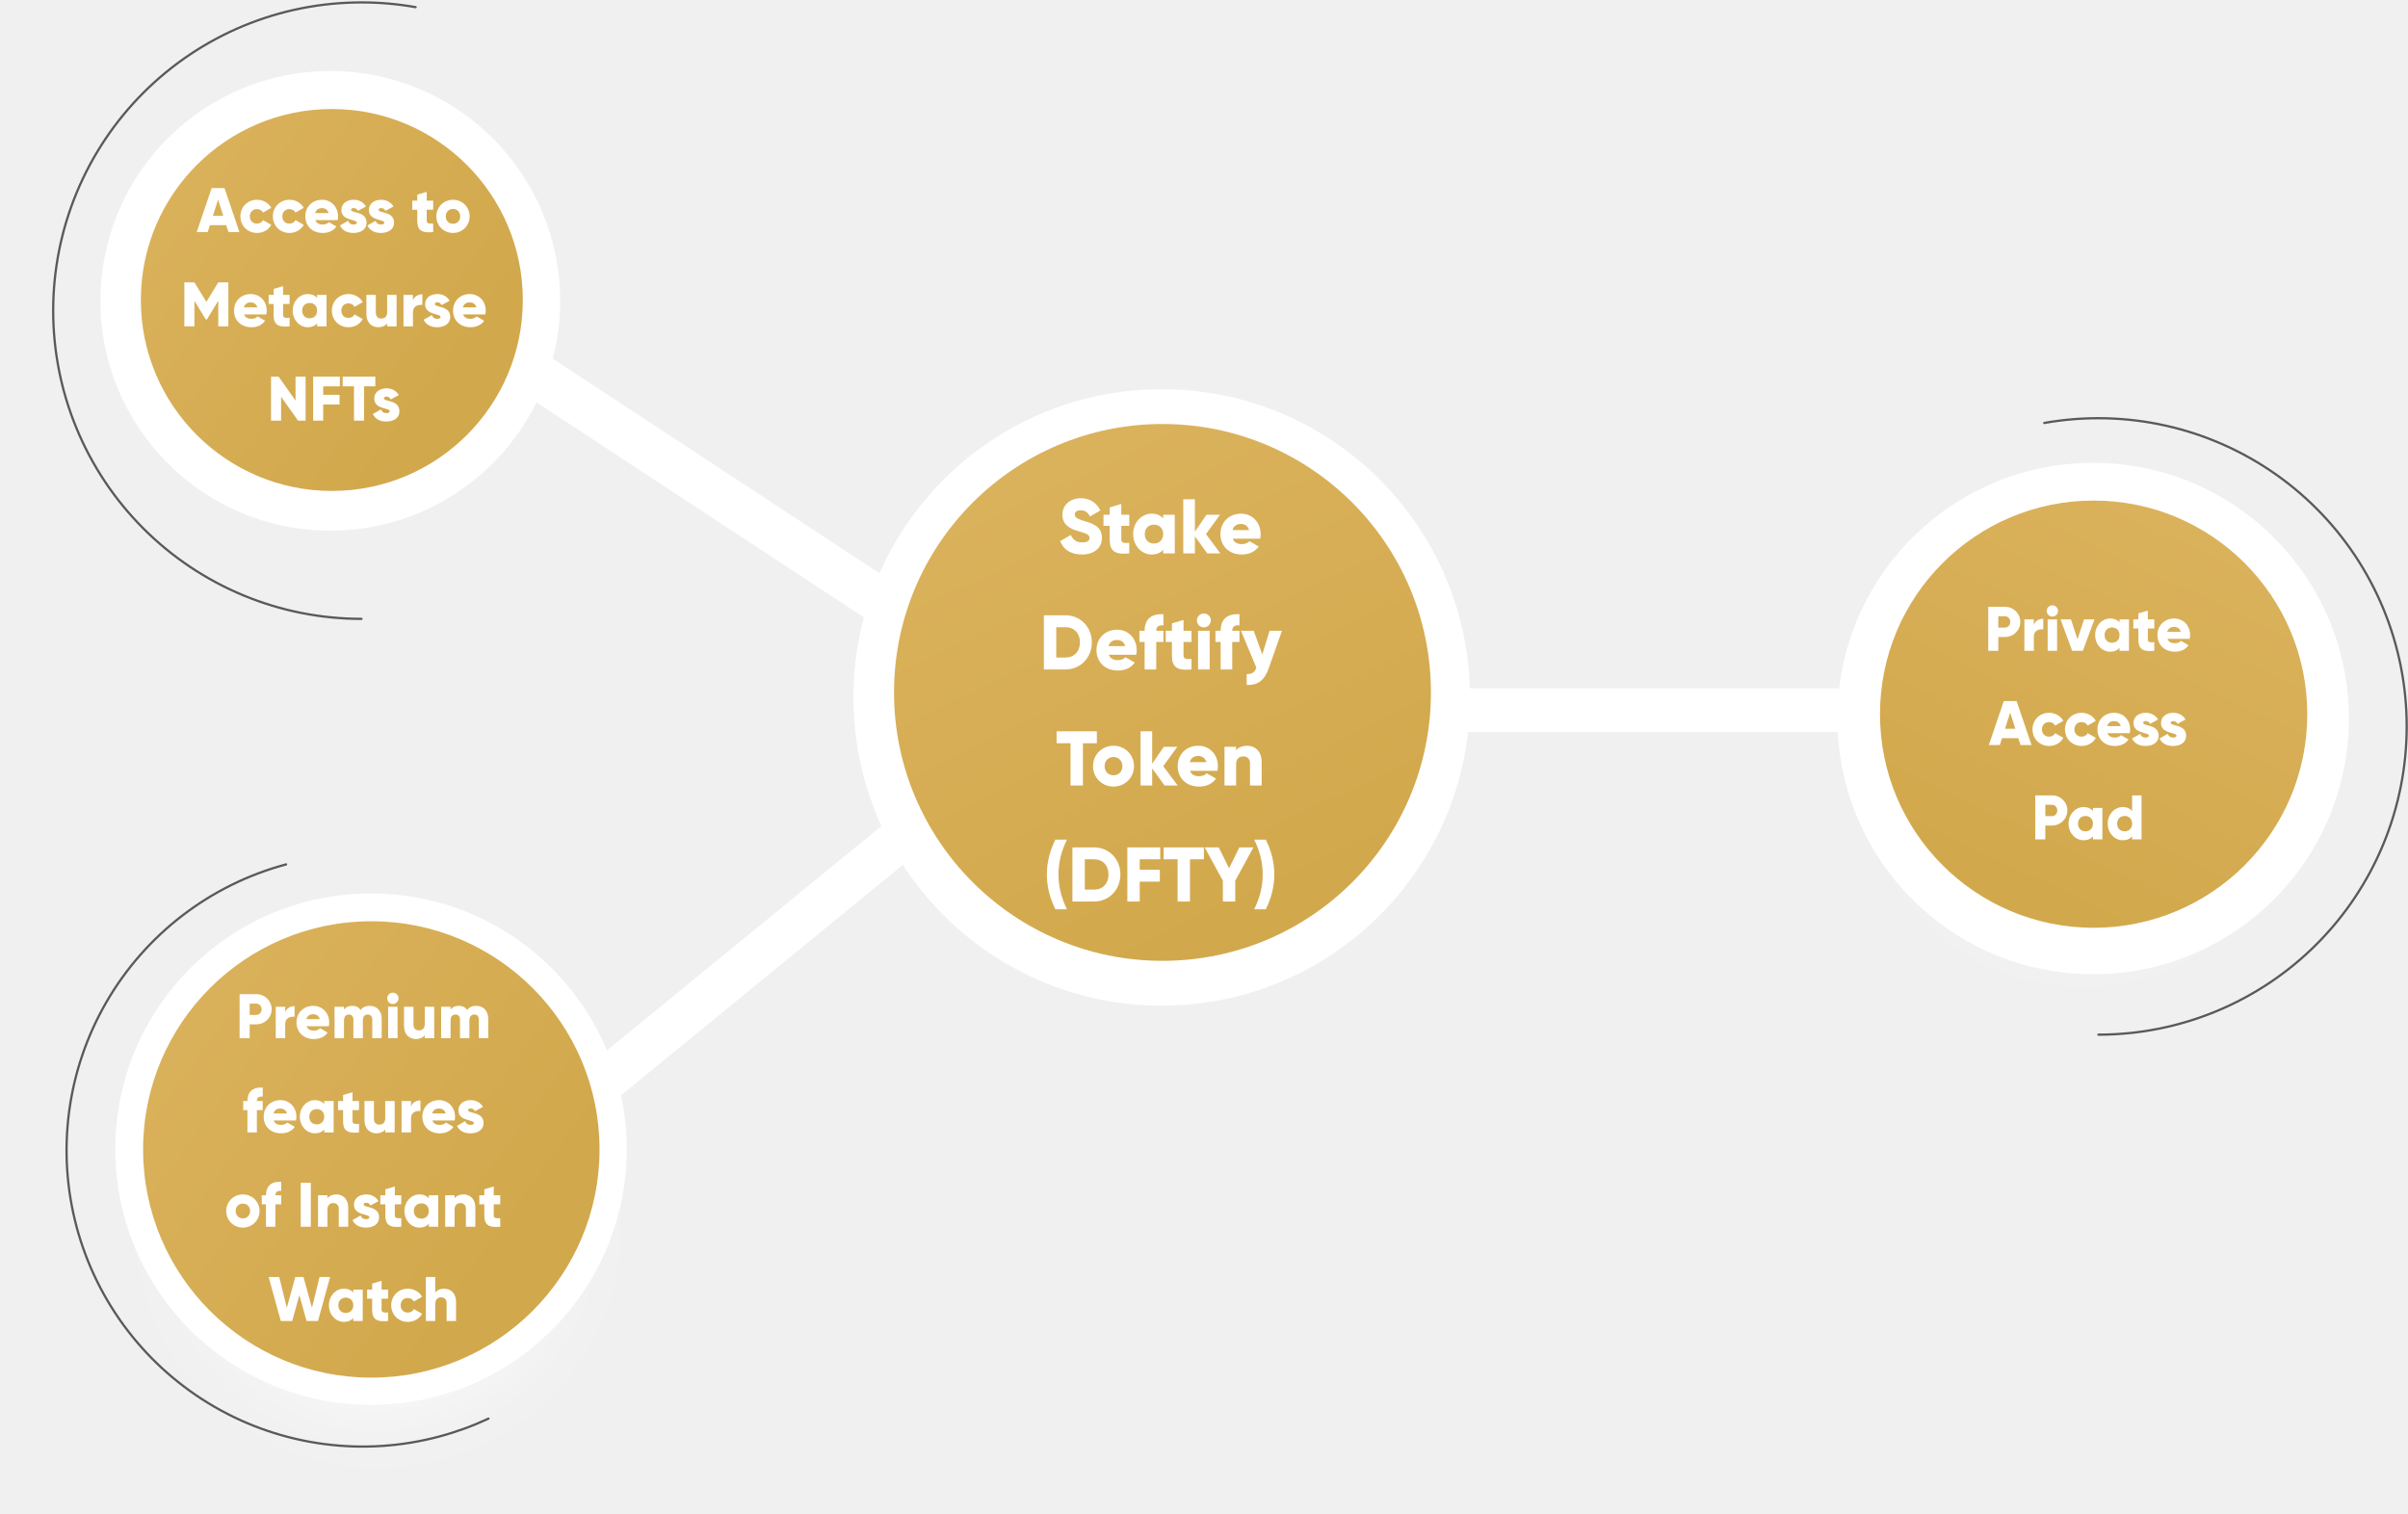
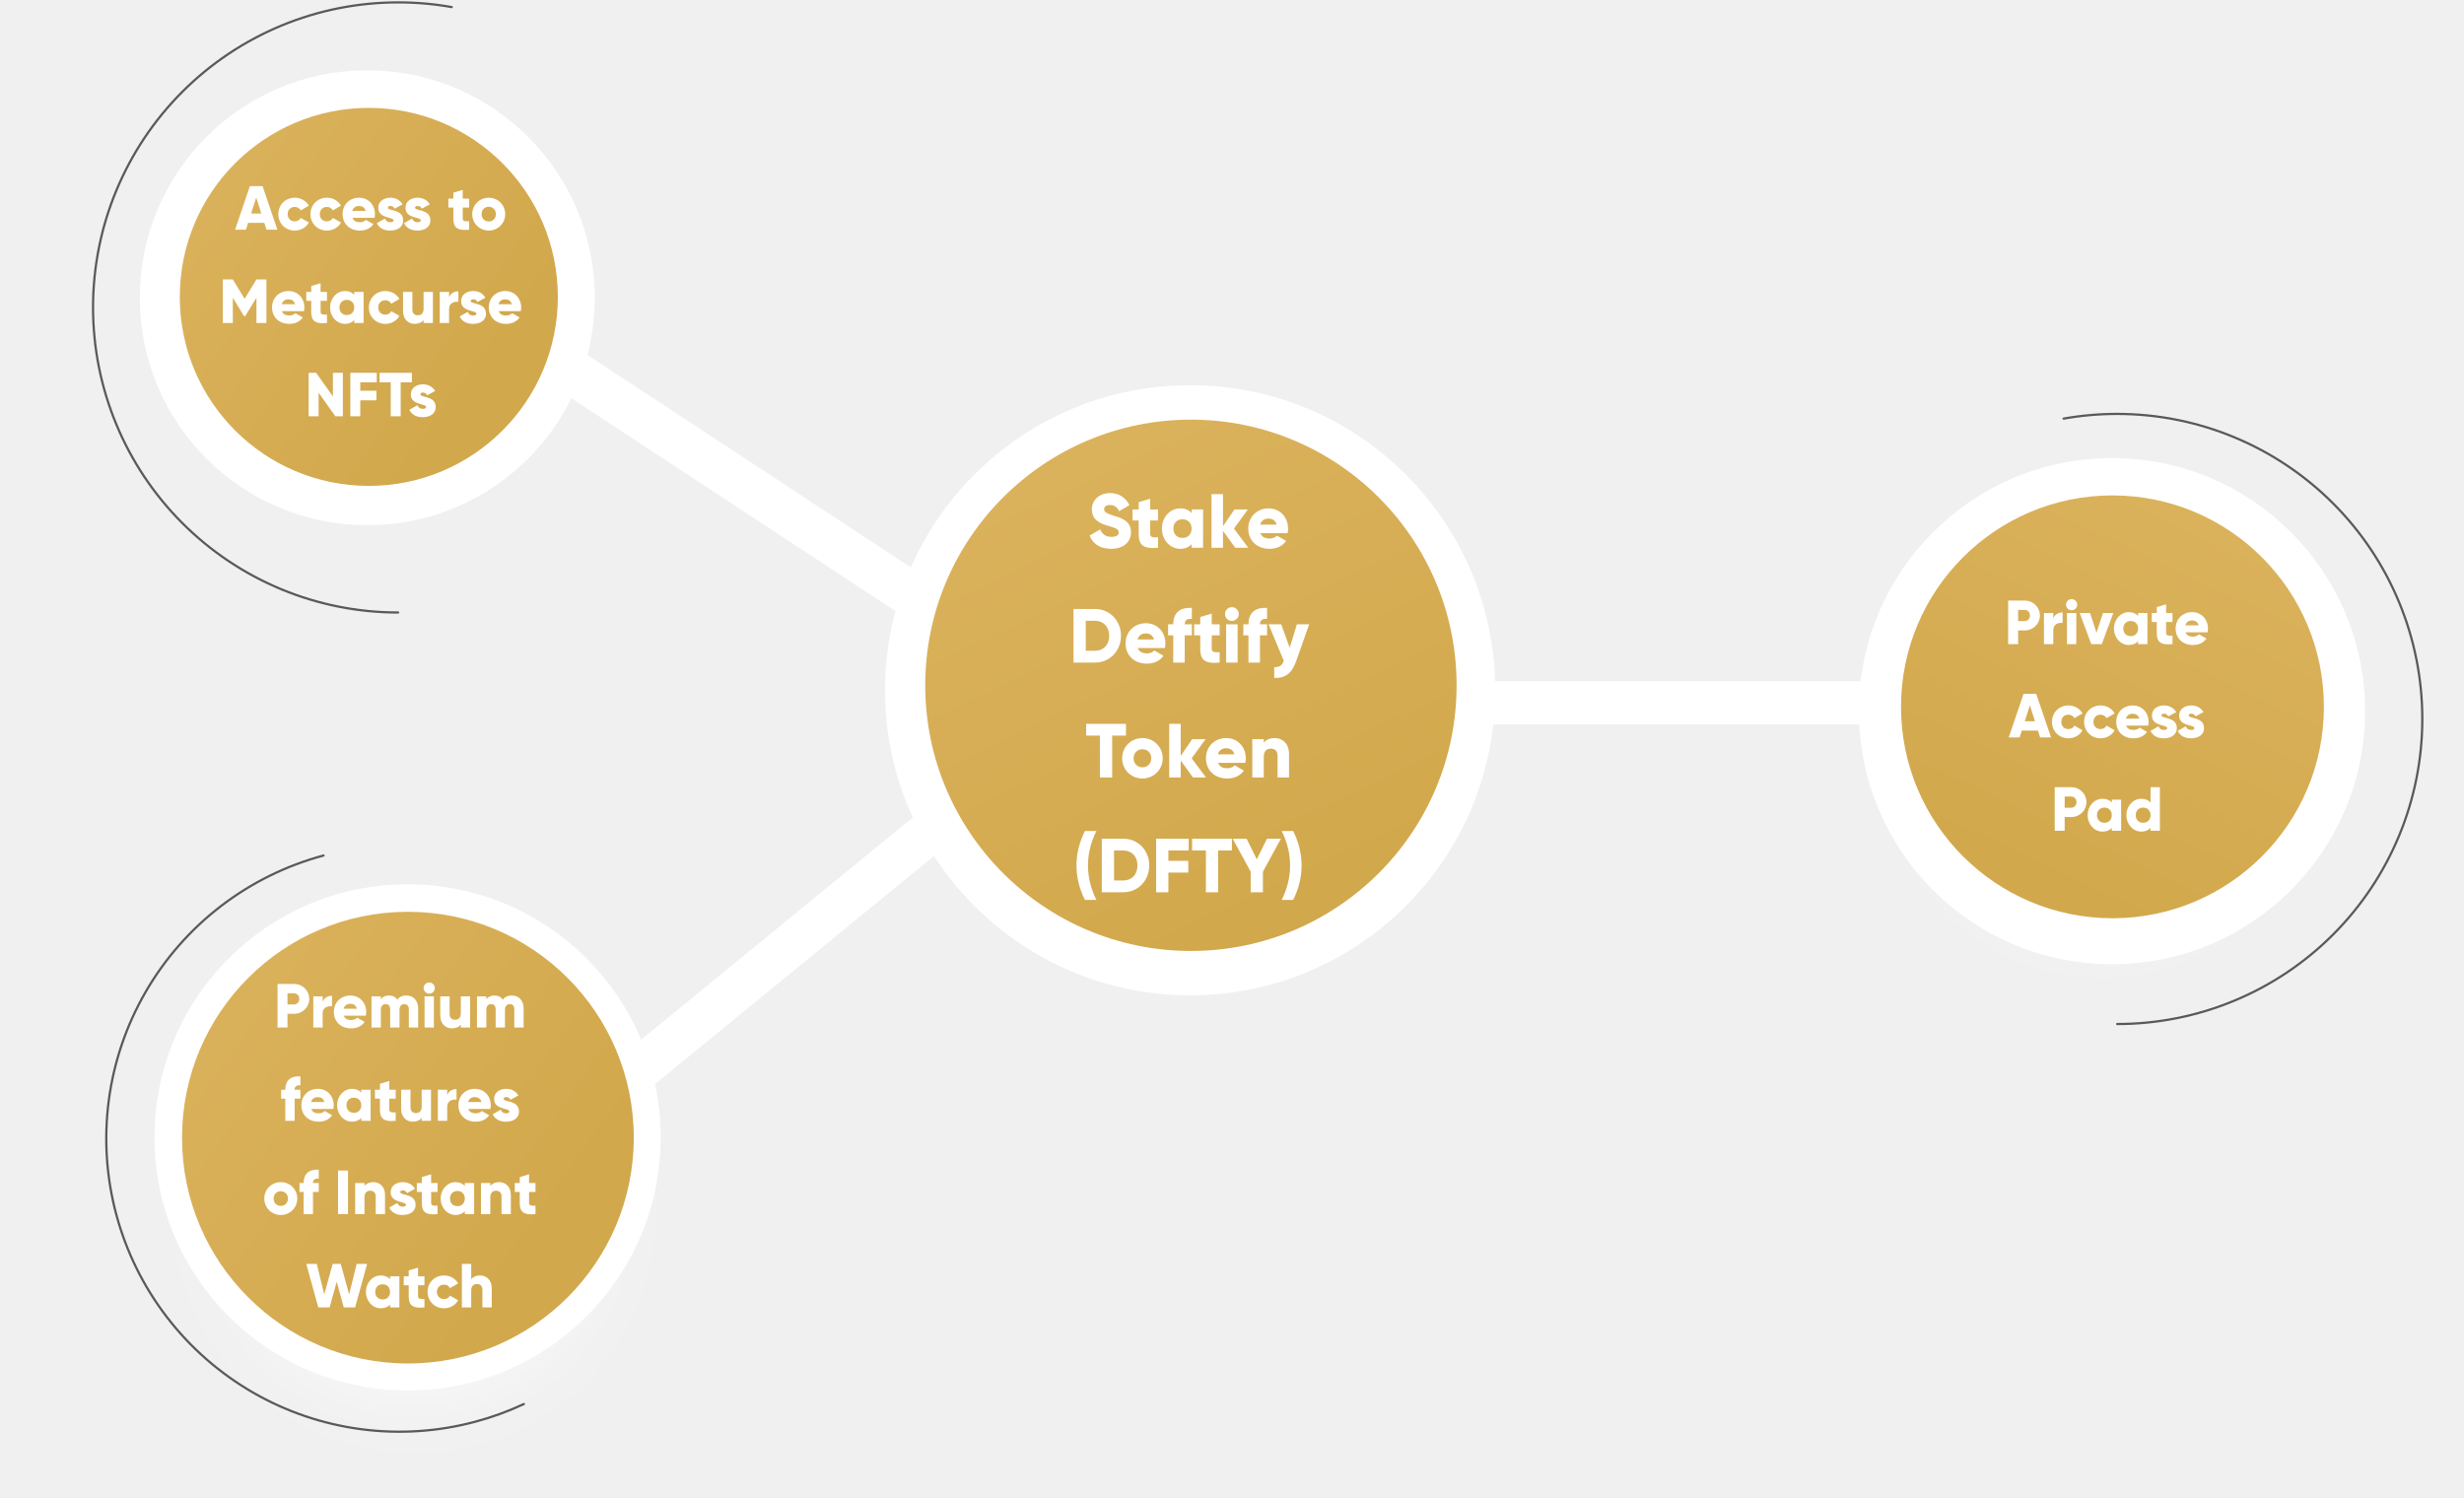
- <svg xmlns="http://www.w3.org/2000/svg" width="996" height="626" viewBox="0 0 996 626" fill="none">
+ <svg xmlns="http://www.w3.org/2000/svg" width="658" height="400" viewBox="0 0 996 626" fill="none">
  <rect x="206.588" y="156.379" width="18.788" height="247.554" transform="rotate(-56.7032 206.588 156.379)" fill="white" />
  <rect x="567.104" y="302.771" width="18.052" height="259.664" transform="rotate(-90 567.104 302.771)" fill="white" />
  <rect width="18.052" height="193.619" transform="matrix(-0.632959 -0.774185 -0.774185 0.632959 401.322 334.976)" fill="white" />
  <g filter="url(#filter0_f_928_134)">
    <circle cx="138.374" cy="124.374" r="63.374" fill="white" fill-opacity="0.8" />
  </g>
  <g filter="url(#filter1_f_928_134)">
    <circle cx="861.374" cy="317.374" r="63.374" fill="white" />
  </g>
  <g opacity="0.7" filter="url(#filter2_f_928_134)">
    <circle cx="156.5" cy="506.5" r="75.5" fill="white" />
  </g>
  <circle cx="480.875" cy="289.785" r="93.722" fill="#61DB94" />
  <circle cx="480.872" cy="289.785" r="87.474" fill="white" />
  <circle cx="136.617" cy="124.451" r="95.07" fill="white" />
  <circle cx="137.253" cy="124.087" r="78.995" fill="url(#paint0_linear_928_134)" />
  <path d="M171.898 2.961C164.505 1.649 157.01 0.993 149.502 1C132.758 0.999 116.178 4.295 100.708 10.702C85.239 17.108 71.182 26.499 59.342 38.338C47.502 50.177 38.11 64.233 31.702 79.702C25.294 95.171 21.996 111.751 21.996 128.494C21.994 145.239 25.291 161.82 31.699 177.29C38.106 192.761 47.498 206.817 59.338 218.658C71.178 230.498 85.235 239.89 100.706 246.297C116.176 252.704 132.757 256.001 149.502 256" stroke="url(#paint1_linear_928_134)" stroke-width="0.937" stroke-miterlimit="10" stroke-linecap="round" />
  <path d="M94.488 96H99.038L92.85 77.8H87.546L81.358 96H85.908L86.818 93.14H93.578L94.488 96ZM88.066 89.24L90.198 82.558L92.33 89.24H88.066ZM106.319 96.364C108.867 96.364 111.077 95.038 112.195 93.01L108.789 91.06C108.373 91.97 107.411 92.516 106.267 92.516C104.577 92.516 103.329 91.294 103.329 89.5C103.329 87.706 104.577 86.484 106.267 86.484C107.411 86.484 108.347 87.03 108.789 87.94L112.195 85.964C111.077 83.962 108.841 82.636 106.319 82.636C102.367 82.636 99.429 85.626 99.429 89.5C99.429 93.374 102.367 96.364 106.319 96.364ZM119.751 96.364C122.299 96.364 124.509 95.038 125.627 93.01L122.221 91.06C121.805 91.97 120.843 92.516 119.699 92.516C118.009 92.516 116.761 91.294 116.761 89.5C116.761 87.706 118.009 86.484 119.699 86.484C120.843 86.484 121.779 87.03 122.221 87.94L125.627 85.964C124.509 83.962 122.273 82.636 119.751 82.636C115.799 82.636 112.861 85.626 112.861 89.5C112.861 93.374 115.799 96.364 119.751 96.364ZM130.427 91.06H139.657C139.761 90.566 139.813 90.046 139.813 89.5C139.813 85.574 137.005 82.636 133.209 82.636C129.101 82.636 126.293 85.626 126.293 89.5C126.293 93.374 129.049 96.364 133.495 96.364C135.965 96.364 137.889 95.454 139.163 93.686L136.043 91.892C135.523 92.464 134.613 92.88 133.547 92.88C132.117 92.88 130.921 92.412 130.427 91.06ZM130.349 88.148C130.713 86.822 131.701 86.094 133.183 86.094C134.353 86.094 135.523 86.64 135.939 88.148H130.349ZM145.209 86.796C145.209 86.328 145.625 86.068 146.301 86.068C147.159 86.068 147.679 86.536 148.043 87.212L151.371 85.418C150.279 83.572 148.407 82.636 146.301 82.636C143.597 82.636 141.205 84.066 141.205 86.9C141.205 91.398 147.601 90.644 147.601 92.074C147.601 92.594 147.133 92.88 146.197 92.88C145.053 92.88 144.325 92.334 143.987 91.346L140.607 93.27C141.621 95.376 143.597 96.364 146.197 96.364C149.005 96.364 151.605 95.09 151.605 92.1C151.605 87.29 145.209 88.278 145.209 86.796ZM156.584 86.796C156.584 86.328 157 86.068 157.676 86.068C158.534 86.068 159.054 86.536 159.418 87.212L162.746 85.418C161.654 83.572 159.782 82.636 157.676 82.636C154.972 82.636 152.58 84.066 152.58 86.9C152.58 91.398 158.976 90.644 158.976 92.074C158.976 92.594 158.508 92.88 157.572 92.88C156.428 92.88 155.7 92.334 155.362 91.346L151.982 93.27C152.996 95.376 154.972 96.364 157.572 96.364C160.38 96.364 162.98 95.09 162.98 92.1C162.98 87.29 156.584 88.278 156.584 86.796ZM179.172 86.744V83H176.494V79.36L172.594 80.53V83H170.514V86.744H172.594V91.346C172.594 94.986 174.076 96.52 179.172 96V92.464C177.456 92.568 176.494 92.464 176.494 91.346V86.744H179.172ZM187.366 96.364C191.188 96.364 194.256 93.374 194.256 89.5C194.256 85.626 191.188 82.636 187.366 82.636C183.544 82.636 180.476 85.626 180.476 89.5C180.476 93.374 183.544 96.364 187.366 96.364ZM187.366 92.568C185.676 92.568 184.376 91.346 184.376 89.5C184.376 87.654 185.676 86.432 187.366 86.432C189.056 86.432 190.356 87.654 190.356 89.5C190.356 91.346 189.056 92.568 187.366 92.568ZM94.453 116.8H90.293L85.353 124.886L80.413 116.8H76.253V135H80.413V124.418L85.119 132.14H85.587L90.293 124.418V135H94.453V116.8ZM100.935 130.06H110.165C110.269 129.566 110.321 129.046 110.321 128.5C110.321 124.574 107.513 121.636 103.717 121.636C99.609 121.636 96.802 124.626 96.802 128.5C96.802 132.374 99.558 135.364 104.003 135.364C106.473 135.364 108.397 134.454 109.671 132.686L106.551 130.892C106.031 131.464 105.121 131.88 104.055 131.88C102.625 131.88 101.429 131.412 100.935 130.06ZM100.857 127.148C101.221 125.822 102.209 125.094 103.691 125.094C104.861 125.094 106.031 125.64 106.447 127.148H100.857ZM119.771 125.744V122H117.093V118.36L113.193 119.53V122H111.113V125.744H113.193V130.346C113.193 133.986 114.675 135.52 119.771 135V131.464C118.055 131.568 117.093 131.464 117.093 130.346V125.744H119.771ZM131.163 122V123.222C130.305 122.234 129.031 121.636 127.289 121.636C123.883 121.636 121.075 124.626 121.075 128.5C121.075 132.374 123.883 135.364 127.289 135.364C129.031 135.364 130.305 134.766 131.163 133.778V135H135.063V122H131.163ZM128.069 131.672C126.275 131.672 124.975 130.45 124.975 128.5C124.975 126.55 126.275 125.328 128.069 125.328C129.863 125.328 131.163 126.55 131.163 128.5C131.163 130.45 129.863 131.672 128.069 131.672ZM144.164 135.364C146.712 135.364 148.922 134.038 150.04 132.01L146.634 130.06C146.218 130.97 145.256 131.516 144.112 131.516C142.422 131.516 141.174 130.294 141.174 128.5C141.174 126.706 142.422 125.484 144.112 125.484C145.256 125.484 146.192 126.03 146.634 126.94L150.04 124.964C148.922 122.962 146.686 121.636 144.164 121.636C140.212 121.636 137.274 124.626 137.274 128.5C137.274 132.374 140.212 135.364 144.164 135.364ZM160.135 122V129.098C160.135 130.944 159.147 131.776 157.717 131.776C156.469 131.776 155.455 131.022 155.455 129.41V122H151.555V129.982C151.555 133.492 153.791 135.364 156.417 135.364C158.133 135.364 159.433 134.74 160.135 133.778V135H164.035V122H160.135ZM170.795 124.314V122H166.895V135H170.795V129.124C170.795 126.55 173.083 125.9 174.695 126.16V121.74C173.057 121.74 171.315 122.572 170.795 124.314ZM179.829 125.796C179.829 125.328 180.245 125.068 180.921 125.068C181.779 125.068 182.299 125.536 182.663 126.212L185.991 124.418C184.899 122.572 183.027 121.636 180.921 121.636C178.217 121.636 175.825 123.066 175.825 125.9C175.825 130.398 182.221 129.644 182.221 131.074C182.221 131.594 181.753 131.88 180.817 131.88C179.673 131.88 178.945 131.334 178.607 130.346L175.227 132.27C176.241 134.376 178.217 135.364 180.817 135.364C183.625 135.364 186.225 134.09 186.225 131.1C186.225 126.29 179.829 127.278 179.829 125.796ZM191.529 130.06H200.759C200.863 129.566 200.915 129.046 200.915 128.5C200.915 124.574 198.107 121.636 194.311 121.636C190.203 121.636 187.395 124.626 187.395 128.5C187.395 132.374 190.151 135.364 194.597 135.364C197.067 135.364 198.991 134.454 200.265 132.686L197.145 130.892C196.625 131.464 195.715 131.88 194.649 131.88C193.219 131.88 192.023 131.412 191.529 130.06ZM191.451 127.148C191.815 125.822 192.803 125.094 194.285 125.094C195.455 125.094 196.625 125.64 197.041 127.148H191.451ZM122.245 155.8V165.68L115.225 155.8H112.105V174H116.265V164.12L123.285 174H126.405V155.8H122.245ZM140.573 159.804V155.8H129.523V174H133.683V167.318H140.443V163.314H133.683V159.804H140.573ZM155.251 155.8H141.731V159.804H146.411V174H150.571V159.804H155.251V155.8ZM158.806 164.796C158.806 164.328 159.222 164.068 159.898 164.068C160.756 164.068 161.276 164.536 161.64 165.212L164.968 163.418C163.876 161.572 162.004 160.636 159.898 160.636C157.194 160.636 154.802 162.066 154.802 164.9C154.802 169.398 161.198 168.644 161.198 170.074C161.198 170.594 160.73 170.88 159.794 170.88C158.65 170.88 157.922 170.334 157.584 169.346L154.204 171.27C155.218 173.376 157.194 174.364 159.794 174.364C162.602 174.364 165.202 173.09 165.202 170.1C165.202 165.29 158.806 166.278 158.806 164.796Z" fill="white" />
  <circle cx="153.461" cy="475.364" r="105.77" fill="white" />
  <circle cx="153.586" cy="475.485" r="94.395" fill="url(#paint2_linear_928_134)" />
  <path d="M202.042 586.827C195.506 589.883 188.714 592.356 181.744 594.217C166.205 598.382 149.999 599.445 134.049 597.347C118.099 595.248 102.719 590.028 88.787 581.985C74.855 573.942 62.643 563.234 52.85 550.471C43.056 537.709 35.873 523.142 31.709 507.603C27.544 492.063 26.48 475.856 28.579 459.905C30.679 443.955 35.899 428.574 43.943 414.641C51.987 400.709 62.697 388.497 75.461 378.704C88.225 368.911 102.793 361.728 118.333 357.565" stroke="url(#paint3_linear_928_134)" stroke-width="0.937" stroke-miterlimit="10" stroke-linecap="round" />
  <path d="M105.992 411.249H99.102V429.449H103.262V423.729H105.992C109.58 423.729 112.362 420.947 112.362 417.489C112.362 414.031 109.58 411.249 105.992 411.249ZM105.992 419.829H103.262V415.149H105.992C107.266 415.149 108.202 416.163 108.202 417.489C108.202 418.815 107.266 419.829 105.992 419.829ZM117.954 418.763V416.449H114.054V429.449H117.954V423.573C117.954 420.999 120.242 420.349 121.854 420.609V416.189C120.216 416.189 118.474 417.021 117.954 418.763ZM126.78 424.509H136.01C136.114 424.015 136.166 423.495 136.166 422.949C136.166 419.023 133.358 416.085 129.562 416.085C125.454 416.085 122.646 419.075 122.646 422.949C122.646 426.823 125.402 429.813 129.848 429.813C132.318 429.813 134.242 428.903 135.516 427.135L132.396 425.341C131.876 425.913 130.966 426.329 129.9 426.329C128.47 426.329 127.274 425.861 126.78 424.509ZM126.702 421.597C127.066 420.271 128.054 419.543 129.536 419.543C130.706 419.543 131.876 420.089 132.292 421.597H126.702ZM152.938 416.085C151.092 416.085 149.896 416.761 149.168 417.801C148.44 416.709 147.296 416.085 145.762 416.085C144.02 416.085 142.876 416.761 142.278 417.645V416.449H138.378V429.449H142.278V422.117C142.278 420.583 143.006 419.673 144.306 419.673C145.554 419.673 146.178 420.505 146.178 421.805V429.449H150.078V422.117C150.078 420.583 150.806 419.673 152.106 419.673C153.354 419.673 153.978 420.505 153.978 421.805V429.449H157.878V421.467C157.878 418.217 155.928 416.085 152.938 416.085ZM162.494 415.305C163.768 415.305 164.834 414.239 164.834 412.965C164.834 411.691 163.768 410.625 162.494 410.625C161.22 410.625 160.154 411.691 160.154 412.965C160.154 414.239 161.22 415.305 162.494 415.305ZM160.544 429.449H164.444V416.449H160.544V429.449ZM175.696 416.449V423.547C175.696 425.393 174.708 426.225 173.278 426.225C172.03 426.225 171.016 425.471 171.016 423.859V416.449H167.116V424.431C167.116 427.941 169.352 429.813 171.978 429.813C173.694 429.813 174.994 429.189 175.696 428.227V429.449H179.596V416.449H175.696ZM197.016 416.085C195.17 416.085 193.974 416.761 193.246 417.801C192.518 416.709 191.374 416.085 189.84 416.085C188.098 416.085 186.954 416.761 186.356 417.645V416.449H182.456V429.449H186.356V422.117C186.356 420.583 187.084 419.673 188.384 419.673C189.632 419.673 190.256 420.505 190.256 421.805V429.449H194.156V422.117C194.156 420.583 194.884 419.673 196.184 419.673C197.432 419.673 198.056 420.505 198.056 421.805V429.449H201.956V421.467C201.956 418.217 200.006 416.085 197.016 416.085ZM108.661 453.629V449.885C104.345 449.625 102.343 451.809 102.343 455.449H100.601V459.193H102.343V468.449H106.243V459.193H108.661V455.449H106.243C106.243 453.941 107.205 453.499 108.661 453.629ZM113.196 463.509H122.426C122.53 463.015 122.582 462.495 122.582 461.949C122.582 458.023 119.774 455.085 115.978 455.085C111.87 455.085 109.062 458.075 109.062 461.949C109.062 465.823 111.818 468.813 116.264 468.813C118.734 468.813 120.658 467.903 121.932 466.135L118.812 464.341C118.292 464.913 117.382 465.329 116.316 465.329C114.886 465.329 113.69 464.861 113.196 463.509ZM113.118 460.597C113.482 459.271 114.47 458.543 115.952 458.543C117.122 458.543 118.292 459.089 118.708 460.597H113.118ZM134.105 455.449V456.671C133.247 455.683 131.973 455.085 130.231 455.085C126.825 455.085 124.017 458.075 124.017 461.949C124.017 465.823 126.825 468.813 130.231 468.813C131.973 468.813 133.247 468.215 134.105 467.227V468.449H138.005V455.449H134.105ZM131.011 465.121C129.217 465.121 127.917 463.899 127.917 461.949C127.917 459.999 129.217 458.777 131.011 458.777C132.805 458.777 134.105 459.999 134.105 461.949C134.105 463.899 132.805 465.121 131.011 465.121ZM148.485 459.193V455.449H145.807V451.809L141.907 452.979V455.449H139.827V459.193H141.907V463.795C141.907 467.435 143.389 468.969 148.485 468.449V464.913C146.769 465.017 145.807 464.913 145.807 463.795V459.193H148.485ZM159.345 455.449V462.547C159.345 464.393 158.357 465.225 156.927 465.225C155.679 465.225 154.665 464.471 154.665 462.859V455.449H150.765V463.431C150.765 466.941 153.001 468.813 155.627 468.813C157.343 468.813 158.643 468.189 159.345 467.227V468.449H163.245V455.449H159.345ZM170.005 457.763V455.449H166.105V468.449H170.005V462.573C170.005 459.999 172.293 459.349 173.905 459.609V455.189C172.267 455.189 170.525 456.021 170.005 457.763ZM178.831 463.509H188.061C188.165 463.015 188.217 462.495 188.217 461.949C188.217 458.023 185.409 455.085 181.613 455.085C177.505 455.085 174.697 458.075 174.697 461.949C174.697 465.823 177.453 468.813 181.899 468.813C184.369 468.813 186.293 467.903 187.567 466.135L184.447 464.341C183.927 464.913 183.017 465.329 181.951 465.329C180.521 465.329 179.325 464.861 178.831 463.509ZM178.753 460.597C179.117 459.271 180.105 458.543 181.587 458.543C182.757 458.543 183.927 459.089 184.343 460.597H178.753ZM193.613 459.245C193.613 458.777 194.029 458.517 194.705 458.517C195.563 458.517 196.083 458.985 196.447 459.661L199.775 457.867C198.683 456.021 196.811 455.085 194.705 455.085C192.001 455.085 189.609 456.515 189.609 459.349C189.609 463.847 196.005 463.093 196.005 464.523C196.005 465.043 195.537 465.329 194.601 465.329C193.457 465.329 192.729 464.783 192.391 463.795L189.011 465.719C190.025 467.825 192.001 468.813 194.601 468.813C197.409 468.813 200.009 467.539 200.009 464.549C200.009 459.739 193.613 460.727 193.613 459.245ZM100.464 507.813C104.286 507.813 107.354 504.823 107.354 500.949C107.354 497.075 104.286 494.085 100.464 494.085C96.642 494.085 93.574 497.075 93.574 500.949C93.574 504.823 96.642 507.813 100.464 507.813ZM100.464 504.017C98.774 504.017 97.474 502.795 97.474 500.949C97.474 499.103 98.774 497.881 100.464 497.881C102.154 497.881 103.454 499.103 103.454 500.949C103.454 502.795 102.154 504.017 100.464 504.017ZM116.329 492.629V488.885C112.013 488.625 110.011 490.809 110.011 494.449H108.269V498.193H110.011V507.449H113.911V498.193H116.329V494.449H113.911C113.911 492.941 114.873 492.499 116.329 492.629ZM124.391 489.249V507.449H128.551V489.249H124.391ZM139.166 494.085C137.45 494.085 136.15 494.709 135.448 495.671V494.449H131.548V507.449H135.448V500.351C135.448 498.505 136.436 497.673 137.866 497.673C139.114 497.673 140.128 498.427 140.128 500.039V507.449H144.028V499.467C144.028 495.957 141.792 494.085 139.166 494.085ZM150.398 498.245C150.398 497.777 150.814 497.517 151.49 497.517C152.348 497.517 152.868 497.985 153.232 498.661L156.56 496.867C155.468 495.021 153.596 494.085 151.49 494.085C148.786 494.085 146.394 495.515 146.394 498.349C146.394 502.847 152.79 502.093 152.79 503.523C152.79 504.043 152.322 504.329 151.386 504.329C150.242 504.329 149.514 503.783 149.176 502.795L145.796 504.719C146.81 506.825 148.786 507.813 151.386 507.813C154.194 507.813 156.794 506.539 156.794 503.549C156.794 498.739 150.398 499.727 150.398 498.245ZM165.979 498.193V494.449H163.301V490.809L159.401 491.979V494.449H157.321V498.193H159.401V502.795C159.401 506.435 160.883 507.969 165.979 507.449V503.913C164.263 504.017 163.301 503.913 163.301 502.795V498.193H165.979ZM177.371 494.449V495.671C176.513 494.683 175.239 494.085 173.497 494.085C170.091 494.085 167.283 497.075 167.283 500.949C167.283 504.823 170.091 507.813 173.497 507.813C175.239 507.813 176.513 507.215 177.371 506.227V507.449H181.271V494.449H177.371ZM174.277 504.121C172.483 504.121 171.183 502.899 171.183 500.949C171.183 498.999 172.483 497.777 174.277 497.777C176.071 497.777 177.371 498.999 177.371 500.949C177.371 502.899 176.071 504.121 174.277 504.121ZM191.75 494.085C190.034 494.085 188.734 494.709 188.032 495.671V494.449H184.132V507.449H188.032V500.351C188.032 498.505 189.02 497.673 190.45 497.673C191.698 497.673 192.712 498.427 192.712 500.039V507.449H196.612V499.467C196.612 495.957 194.376 494.085 191.75 494.085ZM206.908 498.193V494.449H204.23V490.809L200.33 491.979V494.449H198.25V498.193H200.33V502.795C200.33 506.435 201.812 507.969 206.908 507.449V503.913C205.192 504.017 204.23 503.913 204.23 502.795V498.193H206.908ZM116.137 546.449H120.869L123.833 535.711L126.797 546.449H131.529L136.547 528.249H132.179L129.033 540.989L125.523 528.249H122.143L118.633 540.989L115.487 528.249H111.119L116.137 546.449ZM146.128 533.449V534.671C145.27 533.683 143.996 533.085 142.254 533.085C138.848 533.085 136.04 536.075 136.04 539.949C136.04 543.823 138.848 546.813 142.254 546.813C143.996 546.813 145.27 546.215 146.128 545.227V546.449H150.028V533.449H146.128ZM143.034 543.121C141.24 543.121 139.94 541.899 139.94 539.949C139.94 537.999 141.24 536.777 143.034 536.777C144.828 536.777 146.128 537.999 146.128 539.949C146.128 541.899 144.828 543.121 143.034 543.121ZM160.507 537.193V533.449H157.829V529.809L153.929 530.979V533.449H151.849V537.193H153.929V541.795C153.929 545.435 155.411 546.969 160.507 546.449V542.913C158.791 543.017 157.829 542.913 157.829 541.795V537.193H160.507ZM168.701 546.813C171.249 546.813 173.459 545.487 174.577 543.459L171.171 541.509C170.755 542.419 169.793 542.965 168.649 542.965C166.959 542.965 165.711 541.743 165.711 539.949C165.711 538.155 166.959 536.933 168.649 536.933C169.793 536.933 170.729 537.479 171.171 538.389L174.577 536.413C173.459 534.411 171.223 533.085 168.701 533.085C164.749 533.085 161.811 536.075 161.811 539.949C161.811 543.823 164.749 546.813 168.701 546.813ZM183.765 533.085C182.049 533.085 180.749 533.709 180.047 534.671V528.249H176.147V546.449H180.047V539.351C180.047 537.505 181.035 536.673 182.465 536.673C183.713 536.673 184.727 537.427 184.727 539.039V546.449H188.627V538.467C188.627 534.957 186.391 533.085 183.765 533.085Z" fill="white" />
  <circle cx="865.773" cy="297.228" r="105.772" fill="white" />
  <circle cx="865.97" cy="295.424" r="88.365" fill="url(#paint4_linear_928_134)" />
  <path d="M845.559 174.961C852.952 173.649 860.447 172.993 867.955 173C884.699 172.999 901.279 176.295 916.749 182.702C932.218 189.108 946.275 198.499 958.115 210.338C969.955 222.177 979.347 236.233 985.755 251.702C992.163 267.171 995.461 283.751 995.461 300.494C995.463 317.239 992.166 333.82 985.758 349.29C979.351 364.761 969.959 378.817 958.119 390.658C946.279 402.498 932.222 411.89 916.751 418.297C901.281 424.704 884.7 428.001 867.955 428" stroke="url(#paint5_linear_928_134)" stroke-width="0.937" stroke-miterlimit="10" stroke-linecap="round" />
  <path d="M829.273 251.015H822.383V269.215H826.543V263.495H829.273C832.861 263.495 835.643 260.713 835.643 257.255C835.643 253.797 832.861 251.015 829.273 251.015ZM829.273 259.595H826.543V254.915H829.273C830.547 254.915 831.483 255.929 831.483 257.255C831.483 258.581 830.547 259.595 829.273 259.595ZM841.235 258.529V256.215H837.335V269.215H841.235V263.339C841.235 260.765 843.523 260.115 845.135 260.375V255.955C843.497 255.955 841.755 256.787 841.235 258.529ZM848.908 255.071C850.182 255.071 851.248 254.005 851.248 252.731C851.248 251.457 850.182 250.391 848.908 250.391C847.634 250.391 846.568 251.457 846.568 252.731C846.568 254.005 847.634 255.071 848.908 255.071ZM846.958 269.215H850.858V256.215H846.958V269.215ZM862.006 256.215L859.302 264.457L856.598 256.215H852.282L857.092 269.215H861.512L866.322 256.215H862.006ZM876.683 256.215V257.437C875.825 256.449 874.551 255.851 872.809 255.851C869.403 255.851 866.595 258.841 866.595 262.715C866.595 266.589 869.403 269.579 872.809 269.579C874.551 269.579 875.825 268.981 876.683 267.993V269.215H880.583V256.215H876.683ZM873.589 265.887C871.795 265.887 870.495 264.665 870.495 262.715C870.495 260.765 871.795 259.543 873.589 259.543C875.383 259.543 876.683 260.765 876.683 262.715C876.683 264.665 875.383 265.887 873.589 265.887ZM891.063 259.959V256.215H888.385V252.575L884.485 253.745V256.215H882.405V259.959H884.485V264.561C884.485 268.201 885.967 269.735 891.063 269.215V265.679C889.347 265.783 888.385 265.679 888.385 264.561V259.959H891.063ZM896.501 264.275H905.731C905.835 263.781 905.887 263.261 905.887 262.715C905.887 258.789 903.079 255.851 899.283 255.851C895.175 255.851 892.367 258.841 892.367 262.715C892.367 266.589 895.123 269.579 899.569 269.579C902.039 269.579 903.963 268.669 905.237 266.901L902.117 265.107C901.597 265.679 900.687 266.095 899.621 266.095C898.191 266.095 896.995 265.627 896.501 264.275ZM896.423 261.363C896.787 260.037 897.775 259.309 899.257 259.309C900.427 259.309 901.597 259.855 902.013 261.363H896.423ZM835.743 308.215H840.293L834.105 290.015H828.801L822.613 308.215H827.163L828.073 305.355H834.833L835.743 308.215ZM829.321 301.455L831.453 294.773L833.585 301.455H829.321ZM847.574 308.579C850.122 308.579 852.332 307.253 853.45 305.225L850.044 303.275C849.628 304.185 848.666 304.731 847.522 304.731C845.832 304.731 844.584 303.509 844.584 301.715C844.584 299.921 845.832 298.699 847.522 298.699C848.666 298.699 849.602 299.245 850.044 300.155L853.45 298.179C852.332 296.177 850.096 294.851 847.574 294.851C843.622 294.851 840.684 297.841 840.684 301.715C840.684 305.589 843.622 308.579 847.574 308.579ZM861.006 308.579C863.554 308.579 865.764 307.253 866.882 305.225L863.476 303.275C863.06 304.185 862.098 304.731 860.954 304.731C859.264 304.731 858.016 303.509 858.016 301.715C858.016 299.921 859.264 298.699 860.954 298.699C862.098 298.699 863.034 299.245 863.476 300.155L866.882 298.179C865.764 296.177 863.528 294.851 861.006 294.851C857.054 294.851 854.116 297.841 854.116 301.715C854.116 305.589 857.054 308.579 861.006 308.579ZM871.682 303.275H880.912C881.016 302.781 881.068 302.261 881.068 301.715C881.068 297.789 878.26 294.851 874.464 294.851C870.356 294.851 867.548 297.841 867.548 301.715C867.548 305.589 870.304 308.579 874.75 308.579C877.22 308.579 879.144 307.669 880.418 305.901L877.298 304.107C876.778 304.679 875.868 305.095 874.802 305.095C873.372 305.095 872.176 304.627 871.682 303.275ZM871.604 300.363C871.968 299.037 872.956 298.309 874.438 298.309C875.608 298.309 876.778 298.855 877.194 300.363H871.604ZM886.464 299.011C886.464 298.543 886.88 298.283 887.556 298.283C888.414 298.283 888.934 298.751 889.298 299.427L892.626 297.633C891.534 295.787 889.662 294.851 887.556 294.851C884.852 294.851 882.46 296.281 882.46 299.115C882.46 303.613 888.856 302.859 888.856 304.289C888.856 304.809 888.388 305.095 887.452 305.095C886.308 305.095 885.58 304.549 885.242 303.561L881.862 305.485C882.876 307.591 884.852 308.579 887.452 308.579C890.26 308.579 892.86 307.305 892.86 304.315C892.86 299.505 886.464 300.493 886.464 299.011ZM897.839 299.011C897.839 298.543 898.255 298.283 898.931 298.283C899.789 298.283 900.309 298.751 900.673 299.427L904.001 297.633C902.909 295.787 901.037 294.851 898.931 294.851C896.227 294.851 893.835 296.281 893.835 299.115C893.835 303.613 900.231 302.859 900.231 304.289C900.231 304.809 899.763 305.095 898.827 305.095C897.683 305.095 896.955 304.549 896.617 303.561L893.237 305.485C894.251 307.591 896.227 308.579 898.827 308.579C901.635 308.579 904.235 307.305 904.235 304.315C904.235 299.505 897.839 300.493 897.839 299.011ZM848.722 329.015H841.832V347.215H845.992V341.495H848.722C852.31 341.495 855.092 338.713 855.092 335.255C855.092 331.797 852.31 329.015 848.722 329.015ZM848.722 337.595H845.992V332.915H848.722C849.996 332.915 850.932 333.929 850.932 335.255C850.932 336.581 849.996 337.595 848.722 337.595ZM865.689 334.215V335.437C864.831 334.449 863.557 333.851 861.815 333.851C858.409 333.851 855.601 336.841 855.601 340.715C855.601 344.589 858.409 347.579 861.815 347.579C863.557 347.579 864.831 346.981 865.689 345.993V347.215H869.589V334.215H865.689ZM862.595 343.887C860.801 343.887 859.501 342.665 859.501 340.715C859.501 338.765 860.801 337.543 862.595 337.543C864.389 337.543 865.689 338.765 865.689 340.715C865.689 342.665 864.389 343.887 862.595 343.887ZM881.889 329.015V335.437C881.031 334.449 879.757 333.851 878.015 333.851C874.609 333.851 871.801 336.841 871.801 340.715C871.801 344.589 874.609 347.579 878.015 347.579C879.757 347.579 881.031 346.981 881.889 345.993V347.215H885.789V329.015H881.889ZM878.795 343.887C877.001 343.887 875.701 342.665 875.701 340.715C875.701 338.765 877.001 337.543 878.795 337.543C880.589 337.543 881.889 338.765 881.889 340.715C881.889 342.665 880.589 343.887 878.795 343.887Z" fill="white" />
  <circle cx="480.5" cy="288.5" r="127.5" fill="white" />
  <circle cx="480.828" cy="286.427" r="111.033" fill="url(#paint6_linear_928_134)" />
  <path d="M447.465 229.378C452.329 229.378 455.785 226.818 455.785 222.498C455.785 217.762 451.977 216.578 448.585 215.554C445.097 214.498 444.553 213.794 444.553 212.77C444.553 211.874 445.353 211.074 446.953 211.074C449.001 211.074 450.057 212.066 450.825 213.666L455.145 211.138C453.513 207.842 450.633 206.082 446.953 206.082C443.081 206.082 439.433 208.578 439.433 212.898C439.433 217.186 442.697 218.786 446.025 219.714C449.385 220.642 450.665 221.186 450.665 222.562C450.665 223.426 450.057 224.386 447.625 224.386C445.097 224.386 443.721 223.138 442.921 221.282L438.505 223.842C439.753 227.138 442.761 229.378 447.465 229.378ZM467.091 217.538V212.93H463.795V208.45L458.995 209.89V212.93H456.435V217.538H458.995V223.202C458.995 227.682 460.819 229.57 467.091 228.93V224.578C464.979 224.706 463.795 224.578 463.795 223.202V217.538H467.091ZM481.113 212.93V214.434C480.057 213.218 478.489 212.482 476.345 212.482C472.153 212.482 468.697 216.162 468.697 220.93C468.697 225.698 472.153 229.378 476.345 229.378C478.489 229.378 480.057 228.642 481.113 227.426V228.93H485.913V212.93H481.113ZM477.305 224.834C475.097 224.834 473.497 223.33 473.497 220.93C473.497 218.53 475.097 217.026 477.305 217.026C479.513 217.026 481.113 218.53 481.113 220.93C481.113 223.33 479.513 224.834 477.305 224.834ZM504.794 228.93L498.81 220.93L504.634 212.93H499.034L494.234 219.938V206.53H489.434V228.93H494.234V221.858L499.354 228.93H504.794ZM509.878 222.85H521.238C521.366 222.242 521.43 221.602 521.43 220.93C521.43 216.098 517.974 212.482 513.302 212.482C508.246 212.482 504.79 216.162 504.79 220.93C504.79 225.698 508.182 229.378 513.654 229.378C516.694 229.378 519.062 228.258 520.63 226.082L516.79 223.874C516.15 224.578 515.03 225.09 513.718 225.09C511.958 225.09 510.486 224.514 509.878 222.85ZM509.782 219.266C510.23 217.634 511.446 216.738 513.27 216.738C514.71 216.738 516.15 217.41 516.662 219.266H509.782ZM440.726 254.53H431.766V276.93H440.726C446.902 276.93 451.606 272.066 451.606 265.73C451.606 259.394 446.902 254.53 440.726 254.53ZM440.726 272.002H436.886V259.458H440.726C444.246 259.458 446.678 261.89 446.678 265.73C446.678 269.57 444.246 272.002 440.726 272.002ZM458.613 270.85H469.973C470.101 270.242 470.165 269.602 470.165 268.93C470.165 264.098 466.709 260.482 462.037 260.482C456.981 260.482 453.525 264.162 453.525 268.93C453.525 273.698 456.917 277.378 462.389 277.378C465.429 277.378 467.797 276.258 469.365 274.082L465.525 271.874C464.885 272.578 463.765 273.09 462.453 273.09C460.693 273.09 459.221 272.514 458.613 270.85ZM458.517 267.266C458.965 265.634 460.181 264.738 462.005 264.738C463.445 264.738 464.885 265.41 465.397 267.266H458.517ZM481.219 258.69V254.082C475.907 253.762 473.443 256.45 473.443 260.93H471.299V265.538H473.443V276.93H478.243V265.538H481.219V260.93H478.243C478.243 259.074 479.427 258.53 481.219 258.69ZM492.826 265.538V260.93H489.53V256.45L484.73 257.89V260.93H482.17V265.538H484.73V271.202C484.73 275.682 486.554 277.57 492.826 276.93V272.578C490.714 272.706 489.53 272.578 489.53 271.202V265.538H492.826ZM497.944 259.522C499.512 259.522 500.824 258.21 500.824 256.642C500.824 255.074 499.512 253.762 497.944 253.762C496.376 253.762 495.064 255.074 495.064 256.642C495.064 258.21 496.376 259.522 497.944 259.522ZM495.544 276.93H500.344V260.93H495.544V276.93ZM512.656 258.69V254.082C507.344 253.762 504.88 256.45 504.88 260.93H502.736V265.538H504.88V276.93H509.68V265.538H512.656V260.93H509.68C509.68 259.074 510.864 258.53 512.656 258.69ZM525.124 260.93L522.116 270.722L518.564 260.93H513.284L519.652 276.194C518.948 278.146 517.892 278.85 515.652 278.85V283.33C520.132 283.554 522.98 281.538 524.772 276.45L530.244 260.93H525.124ZM453.681 302.53H437.041V307.458H442.801V324.93H447.921V307.458H453.681V302.53ZM460.567 325.378C465.271 325.378 469.047 321.698 469.047 316.93C469.047 312.162 465.271 308.482 460.567 308.482C455.863 308.482 452.087 312.162 452.087 316.93C452.087 321.698 455.863 325.378 460.567 325.378ZM460.567 320.706C458.487 320.706 456.887 319.202 456.887 316.93C456.887 314.658 458.487 313.154 460.567 313.154C462.647 313.154 464.247 314.658 464.247 316.93C464.247 319.202 462.647 320.706 460.567 320.706ZM487.122 324.93L481.138 316.93L486.962 308.93H481.362L476.562 315.938V302.53H471.762V324.93H476.562V317.858L481.682 324.93H487.122ZM492.207 318.85H503.567C503.695 318.242 503.759 317.602 503.759 316.93C503.759 312.098 500.303 308.482 495.631 308.482C490.575 308.482 487.119 312.162 487.119 316.93C487.119 321.698 490.511 325.378 495.983 325.378C499.023 325.378 501.391 324.258 502.959 322.082L499.119 319.874C498.479 320.578 497.359 321.09 496.047 321.09C494.287 321.09 492.815 320.514 492.207 318.85ZM492.111 315.266C492.559 313.634 493.775 312.738 495.599 312.738C497.039 312.738 498.479 313.41 498.991 315.266H492.111ZM515.857 308.482C513.745 308.482 512.145 309.25 511.281 310.434V308.93H506.481V324.93H511.281V316.194C511.281 313.922 512.497 312.898 514.257 312.898C515.793 312.898 517.041 313.826 517.041 315.81V324.93H521.841V315.106C521.841 310.786 519.089 308.482 515.857 308.482ZM436.529 376.13H441.329C439.089 371.65 437.809 366.85 437.809 361.73C437.809 356.61 439.089 351.81 441.329 347.33H436.529C434.289 351.81 433.009 356.61 433.009 361.73C433.009 366.85 434.289 371.65 436.529 376.13ZM452.539 350.53H443.579V372.93H452.539C458.715 372.93 463.419 368.066 463.419 361.73C463.419 355.394 458.715 350.53 452.539 350.53ZM452.539 368.002H448.699V355.458H452.539C456.059 355.458 458.491 357.89 458.491 361.73C458.491 365.57 456.059 368.002 452.539 368.002ZM479.897 355.458V350.53H466.297V372.93H471.417V364.706H479.737V359.778H471.417V355.458H479.897ZM497.962 350.53H481.322V355.458H487.082V372.93H492.202V355.458H497.962V350.53ZM518.444 350.53H512.62L508.364 359.17L504.108 350.53H498.284L505.804 364.322V372.93H510.924V364.322L518.444 350.53ZM523.56 376.13C525.8 371.65 527.08 366.85 527.08 361.73C527.08 356.61 525.8 351.81 523.56 347.33H518.76C521 351.81 522.28 356.61 522.28 361.73C522.28 366.85 521 371.65 518.76 376.13H523.56Z" fill="white" />
  <defs>
    <filter id="filter0_f_928_134" x="41" y="27" width="194.748" height="194.748" filterUnits="userSpaceOnUse" color-interpolation-filters="sRGB">
      <feFlood flood-opacity="0" result="BackgroundImageFix" />
      <feBlend mode="normal" in="SourceGraphic" in2="BackgroundImageFix" result="shape" />
      <feGaussianBlur stdDeviation="17" result="effect1_foregroundBlur_928_134" />
    </filter>
    <filter id="filter1_f_928_134" x="764" y="220" width="194.748" height="194.748" filterUnits="userSpaceOnUse" color-interpolation-filters="sRGB">
      <feFlood flood-opacity="0" result="BackgroundImageFix" />
      <feBlend mode="normal" in="SourceGraphic" in2="BackgroundImageFix" result="shape" />
      <feGaussianBlur stdDeviation="17" result="effect1_foregroundBlur_928_134" />
    </filter>
    <filter id="filter2_f_928_134" x="47" y="397" width="219" height="219" filterUnits="userSpaceOnUse" color-interpolation-filters="sRGB">
      <feFlood flood-opacity="0" result="BackgroundImageFix" />
      <feBlend mode="normal" in="SourceGraphic" in2="BackgroundImageFix" result="shape" />
      <feGaussianBlur stdDeviation="17" result="effect1_foregroundBlur_928_134" />
    </filter>
    <linearGradient id="paint0_linear_928_134" x1="46.05" y1="71.663" x2="178.905" y2="167.893" gradientUnits="userSpaceOnUse">
      <stop stop-color="#DBB35D" />
      <stop offset="1" stop-color="#D2A84C" />
    </linearGradient>
    <linearGradient id="paint1_linear_928_134" x1="85007.7" y1="14084.7" x2="64914.8" y2="14084.7" gradientUnits="userSpaceOnUse">
      <stop stop-color="#808285" />
      <stop offset="1" stop-color="#58595B" />
    </linearGradient>
    <linearGradient id="paint2_linear_928_134" x1="44.603" y1="412.841" x2="203.358" y2="527.831" gradientUnits="userSpaceOnUse">
      <stop stop-color="#DBB35D" />
      <stop offset="1" stop-color="#D2A84C" />
    </linearGradient>
    <linearGradient id="paint3_linear_928_134" x1="75431.9" y1="-33577.7" x2="56784.7" y2="-28581.2" gradientUnits="userSpaceOnUse">
      <stop stop-color="#808285" />
      <stop offset="1" stop-color="#58595B" />
    </linearGradient>
    <linearGradient id="paint4_linear_928_134" x1="944.963" y1="216.431" x2="865.97" y2="383.789" gradientUnits="userSpaceOnUse">
      <stop stop-color="#DBB35D" />
      <stop offset="1" stop-color="#D2A84C" />
    </linearGradient>
    <linearGradient id="paint5_linear_928_134" x1="-83990.2" y1="14256.6" x2="-63897.3" y2="14256.6" gradientUnits="userSpaceOnUse">
      <stop stop-color="#808285" />
      <stop offset="1" stop-color="#58595B" />
    </linearGradient>
    <linearGradient id="paint6_linear_928_134" x1="383.827" y1="192.477" x2="480.828" y2="397.46" gradientUnits="userSpaceOnUse">
      <stop stop-color="#DBB35D" />
      <stop offset="1" stop-color="#D2A84C" />
    </linearGradient>
  </defs>
</svg>
